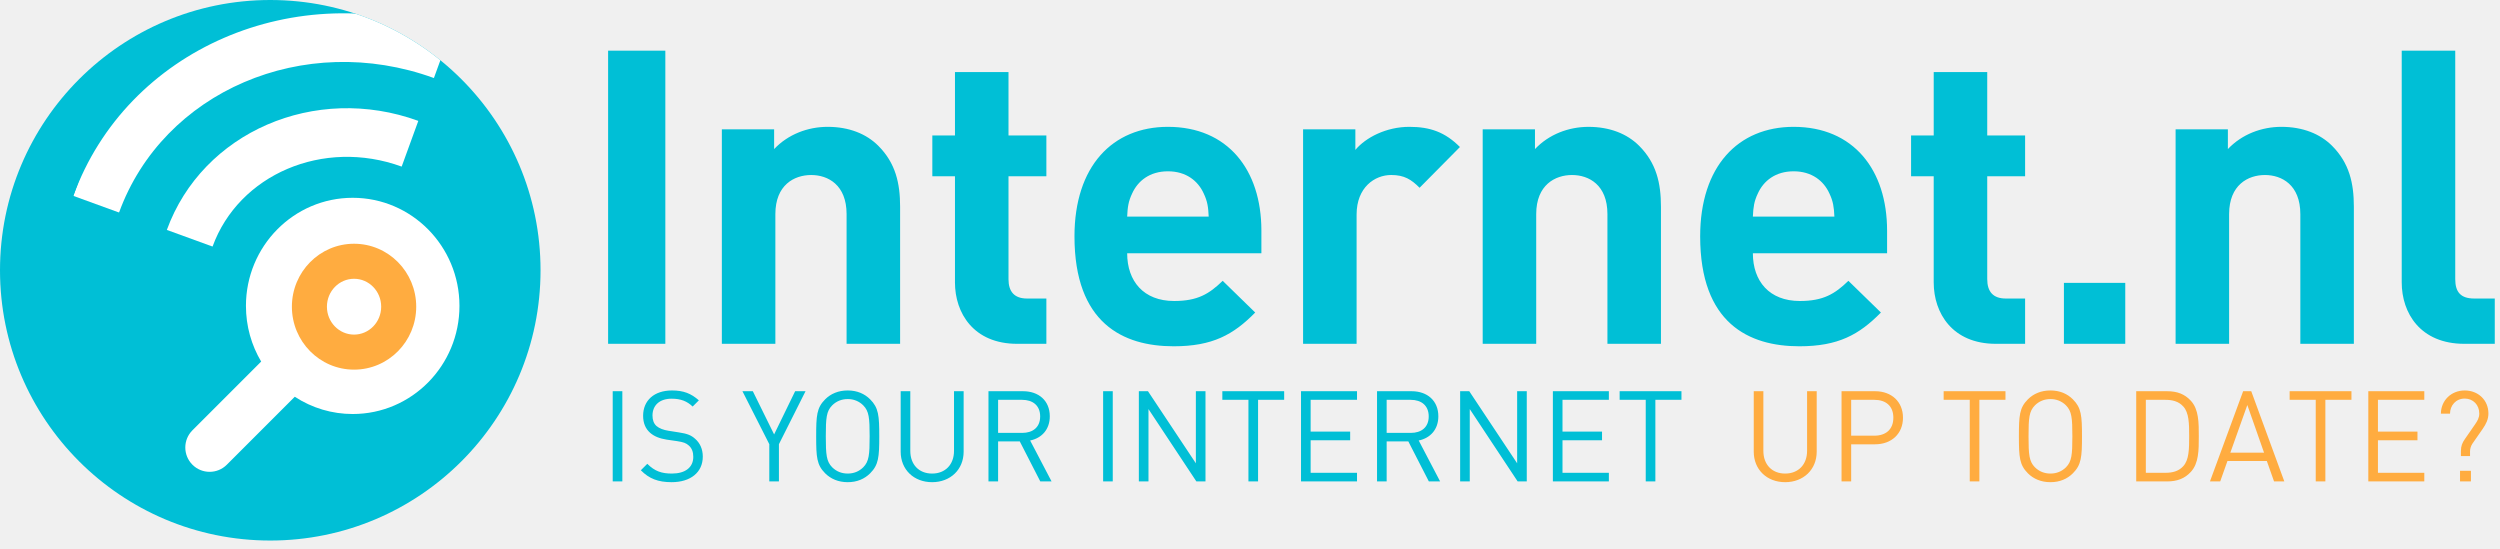
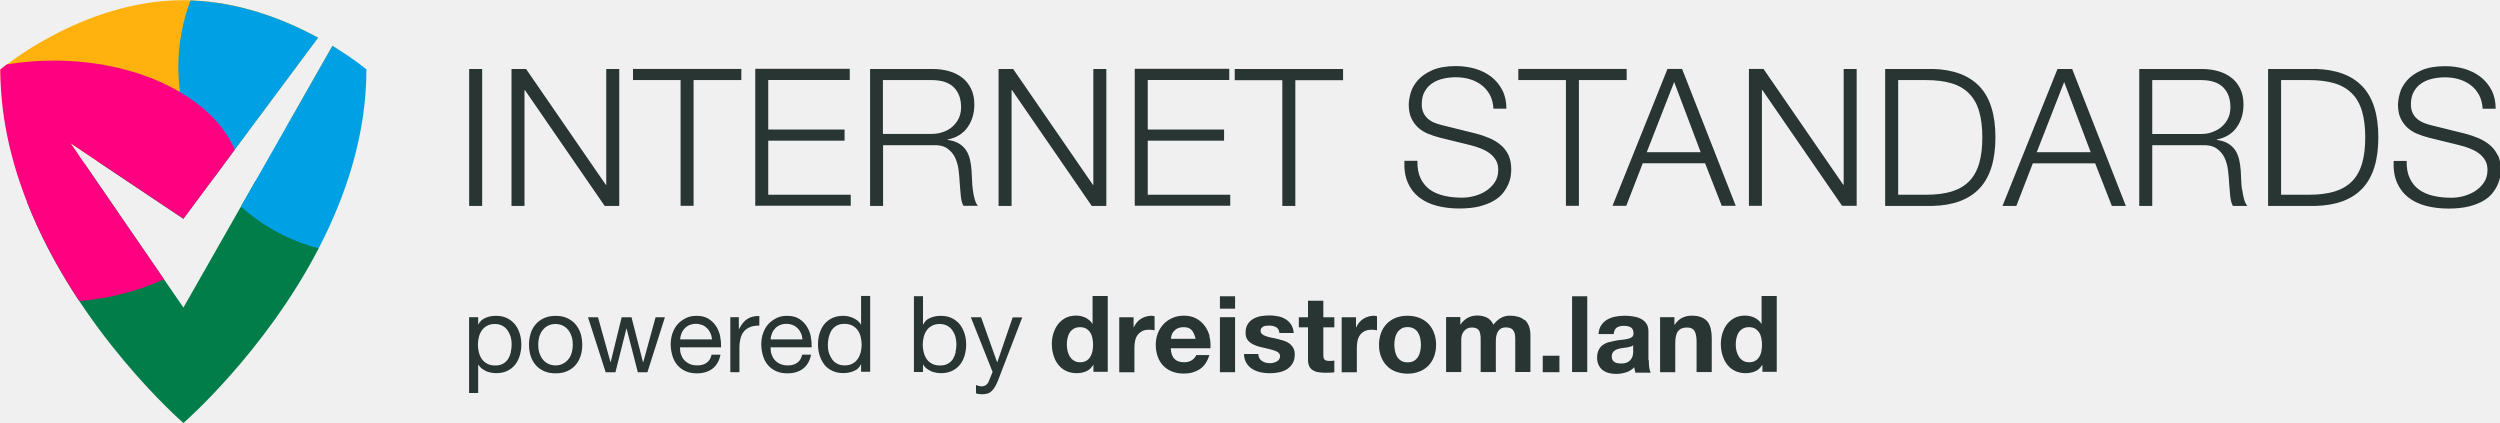
- <svg xmlns="http://www.w3.org/2000/svg" xmlns:xlink="http://www.w3.org/1999/xlink" width="296" height="65" viewBox="0 0 296 65">
-   <defs>
-     <circle id="a" cx="32" cy="32" r="32" />
-     <path id="c" d="M0 0h35.344v33.473H0z" />
-   </defs>
-   <g fill="none" fill-rule="evenodd">
-     <mask id="b" fill="#fff">
-       <use xlink:href="#a" />
-     </mask>
-     <use fill="#00BFD6" xlink:href="#a" />
-     <g mask="url(#b)">
-       <g transform="rotate(20 33.491 52.956)">
-         <mask id="d" fill="#fff">
-           <use xlink:href="#c" />
-         </mask>
-         <g mask="url(#d)" fill-rule="nonzero" fill="#FFF">
-           <path d="M35.344 39.392c3.345 0 6.021-2.636 6.021-5.844s-2.676-5.844-6.021-5.844c-3.345 0-6.021 2.636-6.021 5.844s2.676 5.844 6.02 5.844zm0 5.76c-6.507 0-11.781-5.195-11.781-11.604 0-6.409 5.274-11.604 11.78-11.604 6.507 0 11.782 5.195 11.782 11.604 0 6.409-5.275 11.604-11.781 11.604z" />
-           <path d="M35.344 50.03c9.9 0 17.802-7.485 17.802-16.557 0-9.07-7.902-16.555-17.802-16.555-9.9 0-17.803 7.484-17.803 16.555 0 9.072 7.903 16.556 17.803 16.556zm0 5.76c-13.013 0-23.563-9.992-23.563-22.317 0-12.324 10.55-22.315 23.563-22.315 13.013 0 23.562 9.99 23.562 22.315 0 12.325-10.549 22.316-23.562 22.316z" />
-           <path d="M35.344 61.187c16.407 0 29.584-12.48 29.584-27.714C64.928 18.24 51.75 5.76 35.344 5.76S5.76 18.24 5.76 33.473c0 15.234 13.177 27.714 29.584 27.714zm0 5.76C15.824 66.947 0 51.96 0 33.473 0 14.986 15.824 0 35.344 0c19.52 0 35.344 14.986 35.344 33.473S54.864 66.947 35.344 66.947z" />
-         </g>
-       </g>
-       <path d="M34.903 46.974a12.467 12.467 0 0 0 6.857 2.045c6.98 0 12.64-5.73 12.64-12.8s-5.66-12.8-12.64-12.8-12.64 5.73-12.64 12.8c0 2.41.658 4.665 1.802 6.59l-8.139 8.139a2.88 2.88 0 1 0 4.073 4.073l8.047-8.047z" fill="#FFF" />
-       <path d="M41.92 39.617c1.762 0 3.212-1.468 3.212-3.305 0-1.837-1.45-3.305-3.212-3.305-1.762 0-3.212 1.468-3.212 3.305 0 1.837 1.45 3.305 3.212 3.305zm0 4.148c-4.065 0-7.36-3.337-7.36-7.453s3.295-7.453 7.36-7.453 7.36 3.337 7.36 7.453-3.295 7.453-7.36 7.453z" fill="#FFAC40" fill-rule="nonzero" />
-     </g>
-     <path d="M78.776 40.708V6H72v34.708h6.776zm27.797 0V24.475c0-2.779-.536-5.167-2.583-7.215-1.414-1.413-3.461-2.242-5.996-2.242-2.34 0-4.68.878-6.337 2.632v-2.34h-6.19v25.398h6.336V25.352c0-3.46 2.243-4.63 4.241-4.63 1.999 0 4.192 1.17 4.192 4.63v15.356h6.337zm17.318 0v-5.363H121.6c-1.512 0-2.194-.828-2.194-2.29V20.867h4.485v-4.826h-4.485V8.535h-6.337v7.507h-2.681v4.826h2.68v12.576c0 3.608 2.195 7.264 7.362 7.264h3.46zm25.458-10.725v-2.68c0-7.215-3.998-12.285-11.066-12.285-6.58 0-11.065 4.68-11.065 12.967C127.218 38.27 132.97 41 138.966 41c4.582 0 7.068-1.365 9.651-3.997l-3.85-3.754c-1.61 1.56-2.974 2.389-5.753 2.389-3.607 0-5.557-2.34-5.557-5.655h15.892zm-6.24-4.338h-9.652c.049-1.121.146-1.804.585-2.73.683-1.511 2.096-2.632 4.241-2.632 2.145 0 3.559 1.12 4.241 2.632.439.926.536 1.609.585 2.73zm29.748-8.238c-1.755-1.755-3.51-2.389-5.996-2.389-2.73 0-5.167 1.268-6.386 2.73V15.31h-6.19v25.397h6.336V25.4c0-3.217 2.145-4.68 4.095-4.68 1.56 0 2.388.537 3.363 1.512l4.778-4.826zm23.8 23.3V24.476c0-2.779-.536-5.167-2.584-7.215-1.413-1.413-3.46-2.242-5.995-2.242-2.34 0-4.68.878-6.337 2.632v-2.34h-6.191v25.398h6.337V25.352c0-3.46 2.242-4.63 4.24-4.63 2 0 4.193 1.17 4.193 4.63v15.356h6.337zm26.774-10.724v-2.68c0-7.215-3.997-12.285-11.065-12.285-6.581 0-11.066 4.68-11.066 12.967C201.3 38.27 207.052 41 213.048 41c4.582 0 7.068-1.365 9.652-3.997l-3.851-3.754c-1.609 1.56-2.974 2.389-5.752 2.389-3.607 0-5.557-2.34-5.557-5.655h15.891zm-6.24-4.338h-9.651c.048-1.121.146-1.804.585-2.73.682-1.511 2.096-2.632 4.24-2.632 2.145 0 3.56 1.12 4.242 2.632.438.926.536 1.609.585 2.73zm22.582 15.063v-5.363h-2.29c-1.512 0-2.194-.828-2.194-2.29V20.867h4.484v-4.826h-4.484V8.535h-6.337v7.507h-2.681v4.826h2.68v12.576c0 3.608 2.194 7.264 7.361 7.264h3.461zm11.858 0v-7.215h-7.263v7.215h7.263zm27.066 0V24.475c0-2.779-.536-5.167-2.583-7.215-1.414-1.413-3.461-2.242-5.996-2.242-2.34 0-4.68.878-6.337 2.632v-2.34h-6.19v25.398h6.336V25.352c0-3.46 2.243-4.63 4.241-4.63 1.999 0 4.192 1.17 4.192 4.63v15.356h6.337zm16.684 0v-5.363h-2.437c-1.609 0-2.243-.78-2.243-2.29V6h-6.337v27.444c0 3.608 2.194 7.264 7.41 7.264h3.607z" fill="#00BFD6" />
-     <g>
-       <path d="M73.685 57V46.32h-1.14V57h1.14zm9.525-2.94c0-.885-.33-1.605-.9-2.1-.48-.435-.945-.615-1.935-.765L79.13 51c-.555-.09-1.065-.27-1.395-.555-.33-.285-.48-.72-.48-1.245 0-1.2.825-1.995 2.265-1.995 1.11 0 1.845.315 2.49.93l.735-.735c-.915-.81-1.815-1.17-3.18-1.17-2.115 0-3.42 1.185-3.42 3 0 .87.285 1.53.825 2.01.48.42 1.11.675 1.95.81l1.245.18c.765.12 1.065.225 1.395.525.36.315.525.765.525 1.335 0 1.26-.96 1.98-2.535 1.98-1.2 0-2.025-.27-2.91-1.155l-.765.765c.99 1.005 2.055 1.41 3.645 1.41 2.235 0 3.69-1.155 3.69-3.03zm12.165-7.74h-1.23l-2.49 5.115-2.52-5.115h-1.23l3.18 6.27V57h1.14v-4.41l3.15-6.27zm8.73 5.34c0 2.445-.075 3.375-1.08 4.38-.66.66-1.545 1.05-2.655 1.05-1.11 0-2.01-.39-2.67-1.05-1.005-1.005-1.065-1.935-1.065-4.38s.06-3.375 1.065-4.38c.66-.66 1.56-1.05 2.67-1.05 1.11 0 1.995.39 2.655 1.05 1.005 1.005 1.08 1.935 1.08 4.38zm-1.14 0c0-2.19-.075-2.97-.75-3.66a2.535 2.535 0 0 0-1.845-.75c-.72 0-1.35.255-1.845.75-.675.69-.75 1.47-.75 3.66 0 2.19.075 2.97.75 3.66.495.495 1.125.75 1.845.75s1.35-.255 1.845-.75c.675-.69.75-1.47.75-3.66zm11.13 1.815V46.32h-1.14v7.065c0 1.62-1.035 2.685-2.595 2.685-1.56 0-2.58-1.065-2.58-2.685V46.32h-1.14v7.155c0 2.13 1.56 3.615 3.72 3.615s3.735-1.485 3.735-3.615zM124.505 57h-1.335l-2.43-4.74h-2.565V57h-1.14V46.32h4.095c1.86 0 3.165 1.125 3.165 2.97 0 1.56-.945 2.58-2.325 2.865L124.505 57zm-1.35-7.695c0-1.305-.885-1.965-2.13-1.965h-2.85v3.915h2.85c1.245 0 2.13-.645 2.13-1.95zM131.75 57V46.32h-1.14V57h1.14zm10.98 0V46.32h-1.14v8.535l-5.67-8.535h-1.08V57h1.14v-8.565L141.65 57h1.08zm9.315-9.66v-1.02h-7.32v1.02h3.09V57h1.14v-9.66h3.09zM160.67 57v-1.02h-5.49v-3.855h4.68v-1.02h-4.68V47.34h5.49v-1.02h-6.63V57h6.63zm9.84 0h-1.335l-2.43-4.74h-2.565V57h-1.14V46.32h4.095c1.86 0 3.165 1.125 3.165 2.97 0 1.56-.945 2.58-2.325 2.865L170.51 57zm-1.35-7.695c0-1.305-.885-1.965-2.13-1.965h-2.85v3.915h2.85c1.245 0 2.13-.645 2.13-1.95zM180.77 57V46.32h-1.14v8.535l-5.67-8.535h-1.08V57h1.14v-8.565L179.69 57h1.08zm9.72 0v-1.02H185v-3.855h4.68v-1.02H185V47.34h5.49v-1.02h-6.63V57h6.63zm8.595-9.66v-1.02h-7.32v1.02h3.09V57h1.14v-9.66h3.09z" fill="#00BFD6" />
-       <path d="M215.098 53.475V46.32h-1.14v7.065c0 1.62-1.035 2.685-2.595 2.685-1.56 0-2.58-1.065-2.58-2.685V46.32h-1.14v7.155c0 2.13 1.56 3.615 3.72 3.615s3.735-1.485 3.735-3.615zm10.215-4.02c0 1.905-1.365 3.15-3.3 3.15h-2.835V57h-1.14V46.32h3.975c1.935 0 3.3 1.23 3.3 3.135zm-1.14 0c0-1.41-.915-2.115-2.25-2.115h-2.745v4.245h2.745c1.335 0 2.25-.72 2.25-2.13zm13.275-2.115v-1.02h-7.32v1.02h3.09V57h1.14v-9.66h3.09zm9.06 4.32c0 2.445-.075 3.375-1.08 4.38-.66.66-1.545 1.05-2.655 1.05-1.11 0-2.01-.39-2.67-1.05-1.005-1.005-1.065-1.935-1.065-4.38s.06-3.375 1.065-4.38c.66-.66 1.56-1.05 2.67-1.05 1.11 0 1.995.39 2.655 1.05 1.005 1.005 1.08 1.935 1.08 4.38zm-1.14 0c0-2.19-.075-2.97-.75-3.66a2.535 2.535 0 0 0-1.845-.75c-.72 0-1.35.255-1.845.75-.675.69-.75 1.47-.75 3.66 0 2.19.075 2.97.75 3.66.495.495 1.125.75 1.845.75s1.35-.255 1.845-.75c.675-.69.75-1.47.75-3.66zm14.97 0c0 1.635 0 3.195-.945 4.215-.72.78-1.605 1.125-2.805 1.125h-3.66V46.32h3.66c1.2 0 2.085.345 2.805 1.125.945 1.02.945 2.58.945 4.215zm-1.14 0c0-1.485-.015-2.805-.705-3.54-.54-.6-1.29-.78-2.1-.78h-2.325v8.64h2.325c.81 0 1.56-.18 2.1-.78.69-.735.705-2.055.705-3.54zM270.463 57h-1.215l-.855-2.415h-4.665L262.873 57h-1.215l3.93-10.68h.96L270.463 57zm-2.4-3.405l-1.98-5.64-2.01 5.64h3.99zm10.35-6.255v-1.02h-7.32v1.02h3.09V57h1.14v-9.66h3.09zm8.625 9.66v-1.02h-5.49v-3.855h4.68v-1.02h-4.68V47.34h5.49v-1.02h-6.63V57h6.63zm7.59-8.04c0-1.605-1.23-2.73-2.805-2.73-1.62 0-2.82 1.215-2.82 2.745h1.08c0-.945.675-1.785 1.74-1.785 1.005 0 1.725.765 1.725 1.77 0 .51-.21.855-.495 1.275l-1.215 1.755c-.315.45-.465.825-.465 1.41v.6h1.08v-.585c0-.24.09-.6.27-.87l1.23-1.77c.39-.57.675-1.11.675-1.815zm-2.07 8.04v-1.26h-1.29V57h1.29z" fill="#FFAC40" />
-     </g>
-   </g>
+ <svg xmlns="http://www.w3.org/2000/svg" width="300" height="50.76" viewBox="0 0 300 50.76">
+   <path d="M26.85,19.74c-2.57-1.02-5.38-1.59-8.32-1.59-2.44,0-4.78.39-6.98,1.11l10.45,6.99,4.84-6.51ZM30.67,21.7l-8.66,15.21-11.79-17.17c-2.61,1.04-4.98,2.55-7,4.43,6.08,15.59,18.79,26.59,18.79,26.59,0,0,9.73-8.43,16.24-20.97-1.81-3.29-4.43-6.07-7.58-8.09Z" fill="#007d49" stroke-width="0" />
+   <path d="M22.01.02C9.88.02.05,8.34.05,8.34c0,.51.02,1.01.04,1.51,2.19,3.69,5.41,6.69,9.26,8.63l-.89-1.29,3.68,2.46c2.29.78,4.74,1.21,7.29,1.21s5.18-.46,7.54-1.3l11.2-15.04C34.16,2.33,28.41.02,22.01.02ZM39.89,5.5l-5.51,9.68c2.79-2.48,4.96-5.64,6.25-9.22-.24-.15-.48-.3-.74-.46Z" fill="#ffb20d" stroke-width="0" />
+   <path d="M22.86.06c-.94,2.48-1.46,5.16-1.46,7.97,0,4.95,1.6,9.52,4.31,13.24l12.46-16.74C34.34,2.43,28.91.25,22.86.06ZM39.89,5.5l-10.98,19.29c2.63,2.35,5.81,4.1,9.33,5.01,3.27-6.3,5.73-13.63,5.73-21.47,0,0-1.51-1.28-4.08-2.83Z" fill="#00a0e5" stroke-width="0" />
+   <path d="M19.67,33.5l-11.2-16.31,13.54,9.06,6.16-8.28c-2.59-6.16-11.33-10.7-21.72-10.7-1.94,0-3.83.16-5.63.46-.5.38-.78.61-.78.61C.05,18.97,4.57,28.68,9.51,36.13c3.76-.33,7.23-1.26,10.16-2.63Z" fill="#ff0081" stroke-width="0" />
+   <path d="M115.19,38.93h-.01c-.25-.3-.56-.56-.95-.75-.38-.19-.82-.28-1.34-.28-.46,0-.88.08-1.27.25-.39.16-.67.43-.84.8h-.02v-3.41h-1.09v9.1h1.09v-.88h.02c.12.2.27.36.45.49.18.13.36.23.55.32.2.08.4.13.6.16s.39.05.54.05c.5,0,.94-.09,1.32-.27.38-.18.69-.42.95-.74.25-.3.43-.68.56-1.09.12-.42.19-.86.19-1.32s-.06-.91-.19-1.32c-.13-.42-.32-.78-.56-1.1ZM114.69,42.25c-.07.3-.18.57-.33.82-.15.23-.35.43-.61.57-.25.14-.56.22-.94.22s-.69-.07-.96-.21c-.27-.14-.48-.33-.64-.55-.16-.23-.28-.49-.36-.8-.08-.3-.12-.61-.12-.94,0-.3.04-.61.11-.9s.19-.56.35-.8c.16-.23.38-.42.62-.56.26-.14.56-.22.93-.22s.66.07.91.2c.26.14.47.32.63.55.16.23.29.49.37.78.08.29.12.6.12.9,0,.33-.04.63-.11.95l.02-.02ZM97.31,40.43h0c-.09-.46-.25-.87-.48-1.24-.23-.37-.54-.68-.93-.93s-.88-.36-1.46-.36c-.45,0-.87.08-1.24.26-.37.18-.7.41-.98.71-.28.3-.49.67-.64,1.09-.15.42-.23.88-.23,1.38.01.5.09.96.22,1.39.13.42.33.8.6,1.1.26.3.59.54.97.71.39.18.84.26,1.37.26.75,0,1.37-.19,1.86-.56.49-.38.81-.93.96-1.68h-1.07c-.09.43-.29.76-.59.97-.29.21-.67.32-1.12.32-.35,0-.67-.06-.93-.18-.27-.12-.48-.28-.66-.48-.18-.2-.29-.43-.38-.69s-.11-.54-.11-.82h4.93c.01-.4-.02-.82-.11-1.27ZM92.5,40.73h-.02c.01-.26.07-.49.16-.73.09-.23.22-.42.39-.6.16-.18.35-.3.59-.4.22-.09.48-.14.76-.14s.52.05.75.14c.23.09.42.23.59.4s.29.36.4.6c.11.23.15.47.18.73h-3.78ZM103.33,38.93h.01s-.02.01-.02.01c-.12-.2-.27-.36-.45-.49-.18-.13-.36-.23-.55-.32-.2-.08-.39-.14-.59-.18-.2-.04-.37-.05-.55-.05-.5,0-.94.09-1.32.27-.38.19-.69.43-.95.74-.25.32-.43.68-.56,1.09-.13.42-.19.86-.19,1.32s.06.91.19,1.32c.13.41.32.78.56,1.1s.56.56.95.75c.39.19.82.28,1.34.28.46,0,.88-.08,1.27-.25.39-.16.67-.42.84-.8h.02v.89h1.09v-9.1h-1.09v3.4ZM103.29,42.25v.02c-.08.29-.2.56-.36.8-.16.23-.37.42-.62.56-.26.14-.56.22-.93.22s-.66-.07-.91-.2c-.26-.14-.47-.32-.63-.55-.16-.23-.29-.49-.38-.78-.08-.29-.12-.6-.12-.9,0-.33.04-.63.11-.95.07-.3.18-.57.33-.82.15-.23.36-.43.61-.57.26-.14.56-.22.93-.22s.69.07.96.21c.27.14.48.33.64.55.16.23.29.49.36.8.07.3.12.61.12.94,0,.3-.04.61-.11.9ZM113.62,17.78c.42.28.74.64.97,1.09.22.45.37.97.44,1.54.07.57.12,1.15.15,1.74.01.17.03.37.05.6.01.23.03.46.06.7.02.24.06.47.11.69.05.22.13.41.22.56h1.73c-.17-.2-.3-.48-.4-.84-.1-.36-.17-.74-.22-1.15-.05-.41-.08-.81-.09-1.21-.01-.4-.03-.74-.05-1.01-.03-.49-.1-.95-.2-1.37-.1-.42-.26-.79-.48-1.12-.22-.32-.51-.59-.86-.79-.35-.21-.8-.35-1.33-.42v-.05c1.06-.21,1.86-.71,2.39-1.47.54-.77.81-1.67.81-2.72,0-.74-.13-1.38-.4-1.92-.27-.54-.63-.99-1.08-1.33-.45-.34-.98-.6-1.59-.77-.61-.17-1.25-.25-1.92-.25h-7.52v16.43h1.56v-7.29h5.94c.74-.03,1.31.09,1.74.37ZM105.95,16.08v-6.47h5.84c1.2,0,2.09.29,2.67.87.58.58.87,1.38.87,2.39,0,.51-.1.95-.29,1.35-.19.39-.45.72-.77,1-.32.28-.7.49-1.13.63-.43.15-.88.22-1.36.22h-5.84ZM88.69,39.46h-.01s-.02-.01-.02-.01v-1.39h-1.02v6.6h1.09v-2.93c0-.42.05-.8.13-1.12s.22-.61.41-.83c.19-.23.43-.4.74-.53.3-.13.68-.18,1.11-.18v-1.15c-.59-.01-1.07.11-1.45.36-.39.26-.7.66-.97,1.18ZM195.15,24.7l1.98-5.11h7.48l2,5.11h1.68l-6.44-16.43h-1.75l-6.6,16.43h1.66ZM200.9,9.84l3.18,8.42h-6.47l3.29-8.42ZM74.31,24.7V8.28h-1.56v13.9h-.05l-9.57-13.9h-1.75v16.43h1.56v-13.9h.05l9.57,13.9h1.75ZM102.08,23.37h-9.89v-6.49h9.16v-1.34h-9.16v-5.94h9.78v-1.34h-11.34v16.43h11.46v-1.33ZM61.81,38.93h-.01c-.25-.3-.56-.56-.95-.75-.38-.19-.82-.28-1.34-.28-.46,0-.88.08-1.27.25s-.67.43-.84.8h-.02v-.89h-1.09v9.1h1.09v-3.4h.02c.12.2.27.36.45.49.18.13.36.23.55.32.2.08.4.13.6.16s.39.05.54.05c.5,0,.94-.09,1.32-.27.38-.18.69-.42.95-.74.25-.3.43-.68.56-1.09.12-.42.19-.86.19-1.32s-.06-.91-.19-1.32c-.13-.42-.32-.78-.56-1.1ZM61.31,42.25c-.07.3-.18.57-.33.82-.15.23-.35.43-.61.57-.25.14-.56.22-.94.22s-.69-.07-.96-.21-.48-.33-.64-.55c-.16-.23-.28-.49-.36-.8-.08-.3-.12-.61-.12-.94,0-.3.04-.61.11-.9s.19-.56.35-.8c.16-.23.37-.42.62-.56.26-.14.56-.22.93-.22s.66.07.91.2c.26.14.47.32.63.55.16.23.29.49.38.78.08.29.12.6.12.9,0,.33-.04.63-.11.95l.02-.02ZM81.67,24.7h1.56v-15.09h5.73v-1.34h-13v1.34h5.71v15.09ZM57.86,8.28h-1.56v16.43h1.56V8.28ZM147.62,23.37h-9.89v-6.49h9.16v-1.34h-9.16v-5.94h9.78v-1.34h-11.34v16.43h11.46v-1.33ZM121.39,10.81h.05l9.57,13.9h1.75V8.28h-1.56v13.9h-.05l-9.57-13.9h-1.75v16.43h1.56v-13.9ZM86.44,40.43h0c-.09-.46-.25-.87-.48-1.24-.23-.37-.54-.68-.93-.93-.39-.25-.88-.36-1.46-.36-.45,0-.87.08-1.24.26s-.7.41-.98.71c-.28.3-.49.67-.64,1.09-.15.42-.23.88-.23,1.38.01.5.09.96.22,1.39.13.42.33.8.6,1.1.26.3.59.54.97.71.39.18.84.26,1.37.26.75,0,1.37-.19,1.86-.56.49-.38.81-.93.96-1.68h-1.07c-.09.43-.29.76-.59.97-.29.21-.67.32-1.12.32-.35,0-.67-.06-.93-.18-.27-.12-.48-.28-.66-.48s-.29-.43-.38-.69-.11-.54-.11-.82h4.93c.01-.4-.02-.82-.11-1.27ZM81.64,40.73h-.02c.01-.26.07-.49.16-.73.09-.23.22-.42.39-.6s.35-.3.59-.4c.22-.09.48-.14.76-.14s.52.05.75.14c.23.09.42.23.59.4s.29.36.4.6c.11.23.15.47.18.73h-3.78ZM77.18,43.46h-.02l-1.38-5.39h-1.18l-1.32,5.39h-.02l-1.5-5.39h-1.2l2.12,6.6h1.17l1.32-5.25h.02l1.35,5.25h1.15l2.1-6.6h-1.12l-1.48,5.39ZM69.06,38.91c-.27-.32-.61-.55-1-.74-.4-.18-.86-.27-1.38-.27s-.97.09-1.38.27c-.4.18-.74.42-1.01.74-.27.3-.48.68-.61,1.1-.13.42-.2.88-.2,1.36s.07.94.2,1.35c.13.41.34.78.61,1.09.27.32.61.55,1.01.73.4.18.86.26,1.38.26s.98-.08,1.38-.26c.4-.18.73-.42,1-.73.27-.3.48-.68.61-1.09.14-.42.2-.87.2-1.35s-.07-.94-.2-1.36c-.14-.42-.34-.78-.61-1.1ZM68.57,42.44c-.11.32-.26.57-.45.77-.19.21-.41.36-.66.48-.25.11-.52.16-.8.16s-.55-.06-.8-.16c-.25-.11-.47-.27-.66-.48s-.33-.47-.45-.77c-.11-.3-.16-.67-.16-1.07s.06-.75.16-1.07c.11-.32.26-.57.45-.78.19-.21.41-.38.66-.48.25-.11.52-.16.8-.16s.55.06.8.16c.25.11.47.27.66.48.19.21.33.47.45.78.12.32.16.67.16,1.07s-.06.75-.16,1.07ZM269.03,22.71c-.05-.41-.08-.81-.09-1.21-.01-.4-.03-.74-.05-1.01-.03-.49-.1-.95-.2-1.37-.1-.42-.26-.79-.48-1.12-.22-.32-.51-.59-.86-.79-.35-.21-.8-.35-1.33-.42v-.05c1.06-.21,1.86-.71,2.39-1.47.54-.77.81-1.67.81-2.72,0-.74-.13-1.38-.4-1.92-.27-.54-.63-.99-1.08-1.33-.45-.34-.98-.6-1.59-.77-.61-.17-1.25-.25-1.92-.25h-7.52v16.43h1.56v-7.29h5.94c.74-.03,1.31.09,1.74.37.42.28.74.64.97,1.09.22.45.37.97.44,1.54.07.57.12,1.15.15,1.74.01.17.03.37.05.6.01.23.03.46.06.7.02.24.06.47.11.69.05.22.13.41.22.56h1.73c-.17-.2-.3-.48-.4-.84-.1-.36-.17-.74-.22-1.15ZM265.47,15.86c-.43.15-.88.22-1.36.22h-5.84v-6.47h5.84c1.2,0,2.09.29,2.67.87.58.58.87,1.38.87,2.39,0,.51-.1.95-.29,1.35-.19.39-.45.72-.77,1-.32.28-.7.49-1.13.63ZM197.85,43.22l-.04-.04v-3.43c0-.4-.09-.71-.27-.96-.18-.25-.41-.43-.69-.56-.28-.14-.59-.22-.93-.27-.34-.05-.68-.07-1.01-.07-.36,0-.73.04-1.09.11-.36.07-.69.2-.97.36-.28.16-.53.4-.71.68-.19.28-.29.63-.32,1.05h1.82c.04-.35.15-.61.35-.76s.48-.23.84-.23c.16,0,.32,0,.46.04.14.02.26.06.38.13.11.06.19.15.26.27.06.12.09.27.09.47,0,.19-.05.33-.16.42-.12.09-.28.18-.48.22-.2.05-.43.09-.7.12-.26.02-.53.06-.81.11-.27.05-.54.11-.81.18s-.5.18-.71.33c-.21.14-.38.34-.5.59-.13.25-.2.55-.2.93,0,.34.06.63.18.88s.27.45.48.61c.2.16.45.28.71.35.27.08.56.12.88.12.41,0,.81-.06,1.2-.18s.73-.33,1.02-.62c0,.11.02.22.05.33.02.11.05.21.08.32h1.84c-.08-.14-.14-.34-.18-.61-.04-.27-.05-.56-.05-.86ZM195.96,42.52c-.02.18-.08.34-.18.5-.09.16-.23.3-.43.42s-.47.18-.83.18c-.14,0-.28-.01-.42-.04-.14-.02-.26-.07-.35-.13-.11-.06-.19-.15-.25-.26s-.09-.25-.09-.41c0-.18.03-.3.09-.42s.14-.2.23-.27c.09-.07.21-.13.34-.18s.27-.07.4-.11c.14-.02.29-.05.43-.06s.28-.04.41-.06.26-.06.38-.09c.12-.04.21-.09.29-.16v.68h.01c0,.09,0,.22-.04.4ZM211.39,38.85h0s-.02.01-.02.01c-.2-.33-.48-.56-.83-.74-.35-.16-.73-.25-1.11-.25-.48,0-.91.09-1.28.28-.36.19-.67.45-.91.76s-.42.68-.55,1.09c-.12.41-.19.84-.19,1.28s.06.9.19,1.32c.13.42.3.8.55,1.12s.55.59.93.77c.37.19.81.29,1.3.29.43,0,.82-.08,1.17-.23.34-.15.62-.41.83-.77h.02v.84h1.72v-9.1h-1.82v3.32ZM211.38,42.13c-.05.26-.14.48-.26.68s-.28.36-.48.48c-.2.12-.45.18-.75.18-.28,0-.52-.06-.73-.19-.2-.12-.36-.28-.49-.48-.13-.2-.22-.42-.29-.68-.07-.26-.09-.52-.09-.76,0-.27.02-.54.08-.78.06-.25.14-.47.27-.67.13-.2.29-.35.49-.47s.46-.18.75-.18.54.06.74.18c.2.12.35.27.48.47.13.19.21.41.26.67.05.25.08.52.08.78s-.02.54-.08.78h.02ZM204.92,38.62h0c-.18-.22-.42-.41-.74-.54-.3-.13-.7-.2-1.2-.2-.39,0-.76.08-1.12.26s-.67.46-.89.83h-.04v-.91h-1.72v6.6h1.82v-3.46c0-.67.11-1.16.33-1.45.22-.29.57-.45,1.07-.45.43,0,.74.13.9.4s.26.68.26,1.22v3.73h1.82v-4.05c0-.41-.04-.78-.11-1.11-.07-.33-.2-.62-.37-.86ZM188.65,44.65h1.82v-9.1h-1.82v9.1ZM189.47,24.7v-15.09h5.73v-1.34h-13v1.34h5.71v15.09h1.56ZM185.13,44.66h2v-1.97h-2v1.97ZM299.72,18.63c-.22-.48-.53-.88-.92-1.21-.39-.33-.84-.61-1.36-.83-.51-.22-1.06-.41-1.65-.56l-4-.99c-.34-.08-.66-.18-.95-.3s-.56-.28-.79-.48c-.23-.2-.41-.44-.54-.72-.13-.28-.2-.62-.2-1,0-.61.11-1.13.35-1.54.23-.41.53-.75.91-1,.38-.25.81-.44,1.31-.55.5-.12,1.02-.17,1.55-.17.58,0,1.14.08,1.67.24.53.16,1,.4,1.4.71.41.31.74.71.99,1.17.25.47.39,1.02.43,1.65h1.56c0-.84-.16-1.58-.49-2.22-.33-.64-.77-1.17-1.32-1.6-.55-.43-1.2-.75-1.93-.97-.74-.21-1.51-.32-2.32-.32-1.15,0-2.09.17-2.83.49-.74.33-1.32.73-1.74,1.21-.42.48-.71.98-.86,1.52-.15.54-.23,1.01-.23,1.4,0,.64.1,1.19.31,1.63.21.44.48.82.82,1.13.34.31.73.55,1.18.74.45.18.92.34,1.39.46l3.66.9c.38.09.77.21,1.17.36s.76.33,1.09.56c.33.23.6.51.81.85.21.34.31.74.31,1.2,0,.6-.15,1.11-.44,1.53-.29.42-.66.77-1.09,1.04-.44.27-.91.46-1.41.59s-.97.18-1.4.18c-.75,0-1.46-.07-2.12-.22-.66-.15-1.23-.39-1.71-.72-.48-.34-.86-.79-1.14-1.36-.28-.57-.41-1.27-.39-2.12h-1.56c-.05,1.01.09,1.88.4,2.6.31.72.76,1.31,1.35,1.77.58.46,1.29.8,2.12,1.02.83.22,1.73.33,2.69.33s1.79-.09,2.49-.26c.69-.18,1.27-.41,1.74-.69.47-.28.84-.6,1.1-.95.27-.35.48-.7.62-1.05.15-.34.24-.67.28-.98.04-.31.06-.55.06-.74,0-.67-.11-1.25-.33-1.73ZM277.85,8.28h-5.68v16.43h5.68c2.5-.06,4.38-.76,5.65-2.11,1.26-1.34,1.9-3.38,1.9-6.11s-.63-4.77-1.9-6.11c-1.27-1.34-3.15-2.04-5.65-2.11ZM283.44,19.64c-.26.87-.67,1.59-1.22,2.14-.55.55-1.25.95-2.1,1.21-.85.25-1.87.38-3.05.38h-3.34v-13.76h3.34c1.18,0,2.2.13,3.05.38.85.25,1.55.66,2.1,1.21.55.55.96,1.26,1.22,2.14.26.87.39,1.93.39,3.15s-.13,2.28-.39,3.15ZM182.98,38.38l-.04.04c-.21-.19-.47-.33-.76-.41s-.62-.13-.97-.13c-.46,0-.86.11-1.2.33-.34.22-.6.48-.8.76-.18-.41-.45-.69-.79-.86-.34-.16-.73-.25-1.14-.25s-.82.09-1.16.28-.62.45-.86.8h-.02v-.89h-1.71v6.6h1.82v-3.83c0-.33.05-.59.14-.78.09-.2.21-.35.34-.46s.27-.18.41-.22c.14-.04.26-.06.34-.06.29,0,.5.05.66.14s.26.22.32.39.09.34.11.53c0,.19.01.39.01.59v3.7h1.82v-3.68c0-.2.01-.41.05-.61.04-.2.09-.38.18-.54s.21-.28.37-.39c.15-.09.36-.14.62-.14s.46.05.61.13.26.2.34.34c.08.14.12.32.14.52s.02.4.02.62v3.74h1.82v-4.42c0-.42-.06-.78-.18-1.09-.12-.3-.28-.55-.49-.74ZM221.24,22.17h-.05l-9.57-13.9h-1.75v16.43h1.56v-13.9h.05l9.57,13.9h1.75V8.28h-1.56v13.9ZM246.9,8.28l-6.6,16.43h1.66l1.98-5.11h7.48l2,5.11h1.68l-6.44-16.43h-1.75ZM244.41,18.26l3.29-8.42,3.18,8.42h-6.47ZM231.9,8.28h-5.68v16.43h5.68c2.5-.06,4.38-.76,5.65-2.11,1.26-1.34,1.9-3.38,1.9-6.11s-.63-4.77-1.9-6.11c-1.27-1.34-3.15-2.04-5.65-2.11ZM237.49,19.64c-.26.87-.67,1.59-1.22,2.14-.55.55-1.25.95-2.1,1.21-.85.25-1.87.38-3.05.38h-3.34v-13.76h3.34c1.18,0,2.2.13,3.05.38.85.25,1.55.66,2.1,1.21.55.55.96,1.26,1.22,2.14.26.87.39,1.93.39,3.15s-.13,2.28-.39,3.15ZM145.13,40.33h.02c-.12-.46-.32-.87-.59-1.24-.27-.36-.61-.66-1.03-.88s-.9-.33-1.46-.33c-.5,0-.96.09-1.37.27-.41.18-.77.42-1.07.74-.29.32-.53.68-.69,1.1-.16.42-.25.88-.25,1.38s.08.97.23,1.41c.15.42.37.8.67,1.1.29.3.64.54,1.05.7.41.16.88.25,1.41.25.75,0,1.38-.18,1.91-.52.53-.34.91-.9,1.17-1.7h-1.59c-.06.2-.22.4-.48.59-.27.19-.57.27-.95.27-.52,0-.9-.13-1.17-.4-.27-.26-.42-.69-.45-1.28h4.76c.04-.52,0-1-.13-1.46ZM140.52,40.66h-.01c0-.13.04-.27.08-.43s.13-.32.25-.46.27-.27.46-.36.43-.15.73-.15c.45,0,.77.12.98.36.21.25.36.59.46,1.04h-2.94ZM146.39,44.66h1.82v-6.6h-1.82v6.6ZM177.55,24.76c.69-.18,1.27-.41,1.74-.69.47-.28.84-.6,1.1-.95.27-.35.48-.7.62-1.05.15-.34.24-.67.28-.98.04-.31.06-.55.06-.74,0-.67-.11-1.25-.33-1.73-.22-.48-.53-.88-.92-1.21-.39-.33-.84-.61-1.36-.83-.51-.22-1.06-.41-1.65-.56l-4-.99c-.34-.08-.66-.18-.95-.3-.3-.12-.56-.28-.79-.48-.23-.2-.41-.44-.54-.72-.13-.28-.2-.62-.2-1,0-.61.11-1.13.35-1.54.23-.41.53-.75.91-1,.38-.25.81-.44,1.31-.55.5-.12,1.02-.17,1.55-.17.58,0,1.14.08,1.67.24.53.16,1,.4,1.4.71.41.31.74.71.99,1.17.25.47.39,1.02.42,1.65h1.56c0-.84-.16-1.58-.49-2.22-.33-.64-.77-1.17-1.32-1.6-.55-.43-1.2-.75-1.93-.97-.74-.21-1.51-.32-2.32-.32-1.15,0-2.09.17-2.83.49-.74.33-1.32.73-1.74,1.21-.42.48-.71.98-.86,1.52-.15.54-.23,1.01-.23,1.4,0,.64.1,1.19.31,1.63.21.44.48.82.82,1.13.34.31.73.55,1.18.74.45.18.92.34,1.39.46l3.66.9c.38.09.77.21,1.17.36.4.15.76.33,1.09.56.33.23.6.51.81.85.21.34.31.74.31,1.2,0,.6-.15,1.11-.44,1.53-.29.42-.66.77-1.09,1.04-.44.27-.91.46-1.41.59s-.97.18-1.4.18c-.75,0-1.46-.07-2.12-.22-.66-.15-1.23-.39-1.71-.72-.48-.34-.86-.79-1.14-1.36-.28-.57-.41-1.27-.39-2.12h-1.56c-.05,1.01.09,1.88.4,2.6.31.72.76,1.31,1.35,1.77.58.46,1.29.8,2.12,1.02.83.22,1.73.33,2.69.33s1.79-.09,2.49-.26ZM131.11,38.85h0s-.02.01-.02.01c-.2-.33-.48-.56-.83-.74-.35-.16-.73-.25-1.11-.25-.48,0-.91.09-1.28.28-.36.19-.67.45-.91.76s-.42.68-.55,1.09c-.13.41-.19.84-.19,1.28s.06.9.19,1.32c.12.42.3.8.55,1.12s.55.59.93.77c.38.19.81.29,1.3.29.43,0,.82-.08,1.17-.23.34-.15.62-.41.83-.77h.02v.84h1.72v-9.1h-1.82v3.32ZM131.1,42.13c-.05.26-.14.48-.26.68s-.28.36-.48.48-.45.18-.75.18c-.28,0-.52-.06-.73-.19-.2-.12-.36-.28-.49-.48-.13-.2-.22-.42-.28-.68s-.09-.52-.09-.76c0-.27.02-.54.08-.78s.14-.47.27-.67c.12-.2.28-.35.49-.47s.46-.18.75-.18.54.06.74.18.35.27.48.47c.12.19.21.41.26.67s.08.52.08.78-.02.54-.08.78h.01ZM137.49,38h-.01c-.21.06-.41.15-.6.28-.19.12-.35.27-.49.45s-.26.36-.34.56h-.02v-1.22h-1.72v6.6h1.82v-2.98c0-.29.04-.57.09-.83.06-.26.16-.48.3-.67s.33-.34.55-.46c.22-.12.52-.16.84-.16.11,0,.22,0,.34.02.12.01.22.02.3.05v-1.69c-.14-.05-.28-.06-.4-.06-.23,0-.45.04-.67.11ZM146.39,37.04h1.82v-1.49h-1.82v1.49ZM119.67,43.48v-.02h-.02l-1.92-5.39h-1.23l2.61,6.56-.45,1.11c-.08.2-.19.35-.34.46-.15.11-.34.16-.55.16-.08,0-.19-.01-.32-.05s-.23-.07-.33-.11v1c.12.05.25.07.38.09.13.01.26.02.39.02.23,0,.45-.04.63-.09s.35-.16.49-.3c.14-.14.28-.32.41-.54s.25-.49.38-.82l2.87-7.47h-1.15l-1.85,5.39ZM171.39,38.84c-.29-.3-.66-.54-1.08-.7-.42-.16-.89-.25-1.41-.25s-.98.08-1.41.25c-.42.16-.77.4-1.07.7-.29.3-.53.67-.69,1.1-.16.43-.25.9-.25,1.44s.08,1.01.25,1.43.39.78.69,1.09c.29.3.66.54,1.07.69.41.15.88.25,1.41.25s.98-.08,1.41-.25c.42-.16.78-.4,1.08-.69.29-.3.53-.67.69-1.09.16-.42.25-.9.25-1.43s-.08-1.01-.25-1.44c-.16-.43-.39-.8-.69-1.1ZM170.43,42.14c-.05.25-.14.48-.26.68-.13.2-.29.36-.49.48-.21.12-.47.18-.77.18s-.56-.06-.76-.18-.36-.28-.49-.48c-.12-.2-.21-.42-.26-.68-.05-.25-.08-.5-.08-.77s.02-.53.08-.77c.05-.26.14-.48.26-.68.13-.2.29-.35.49-.48s.46-.19.76-.19.56.06.77.19c.21.12.37.28.49.48.12.2.21.42.26.68s.08.52.08.77-.02.52-.08.77ZM154.76,41.22v.02c-.19-.14-.41-.26-.66-.34-.25-.08-.5-.15-.77-.22-.26-.06-.5-.12-.75-.16s-.47-.11-.66-.18c-.19-.06-.35-.14-.47-.25s-.18-.23-.18-.4c0-.14.04-.25.11-.33s.15-.14.25-.19.21-.07.33-.08c.12-.01.23-.02.33-.02.33,0,.6.06.84.19.23.13.37.36.4.7h1.72c-.04-.41-.14-.75-.32-1.02s-.4-.48-.66-.64c-.27-.16-.56-.28-.9-.34-.34-.07-.68-.11-1.04-.11s-.7.04-1.04.09c-.34.06-.64.18-.91.33-.27.15-.49.37-.66.64s-.25.62-.25,1.04c0,.29.06.54.18.74.12.2.28.36.47.49.2.13.42.23.67.32s.5.15.77.21c.64.14,1.15.27,1.51.41s.54.34.54.61c0,.16-.04.29-.12.4-.08.11-.18.19-.29.26-.12.06-.25.11-.39.14-.14.04-.27.05-.4.05-.18,0-.35-.02-.52-.06-.16-.05-.32-.11-.45-.2s-.23-.2-.32-.34c-.08-.14-.12-.3-.12-.5h-1.72c.01.45.12.81.3,1.1.19.29.42.53.7.7.28.18.61.3.97.39.36.08.74.12,1.12.12s.74-.04,1.1-.11c.36-.07.68-.2.96-.37.28-.18.5-.41.68-.7s.26-.66.26-1.09c0-.3-.06-.56-.18-.77s-.28-.39-.47-.53ZM164.18,38h-.01c-.21.06-.41.15-.6.28-.19.12-.35.27-.49.45s-.26.36-.34.56h-.02v-1.22h-1.72v6.6h1.82v-2.98c0-.29.04-.57.09-.83.06-.26.16-.48.3-.67s.33-.34.55-.46c.23-.11.52-.16.84-.16.11,0,.22,0,.34.02.12.01.22.02.3.05v-1.69c-.14-.05-.28-.06-.4-.06-.23,0-.45.04-.67.11ZM158.79,36.09h-1.83v1.98h-1.1v1.21h1.1v3.89c0,.33.06.6.16.81.11.2.26.36.46.47.19.11.41.19.67.22.26.04.52.06.8.06.18,0,.36,0,.55-.01.19,0,.36-.02.52-.05v-1.41c-.08.01-.18.04-.27.04s-.19.01-.29.01c-.3,0-.52-.05-.61-.15-.11-.11-.15-.3-.15-.61v-3.27h1.32v-1.21h-1.32v-1.98ZM161.17,8.28h-13v1.34h5.71v15.09h1.56v-15.09h5.73v-1.34Z" fill="#283533" stroke-width="0" />
</svg>
